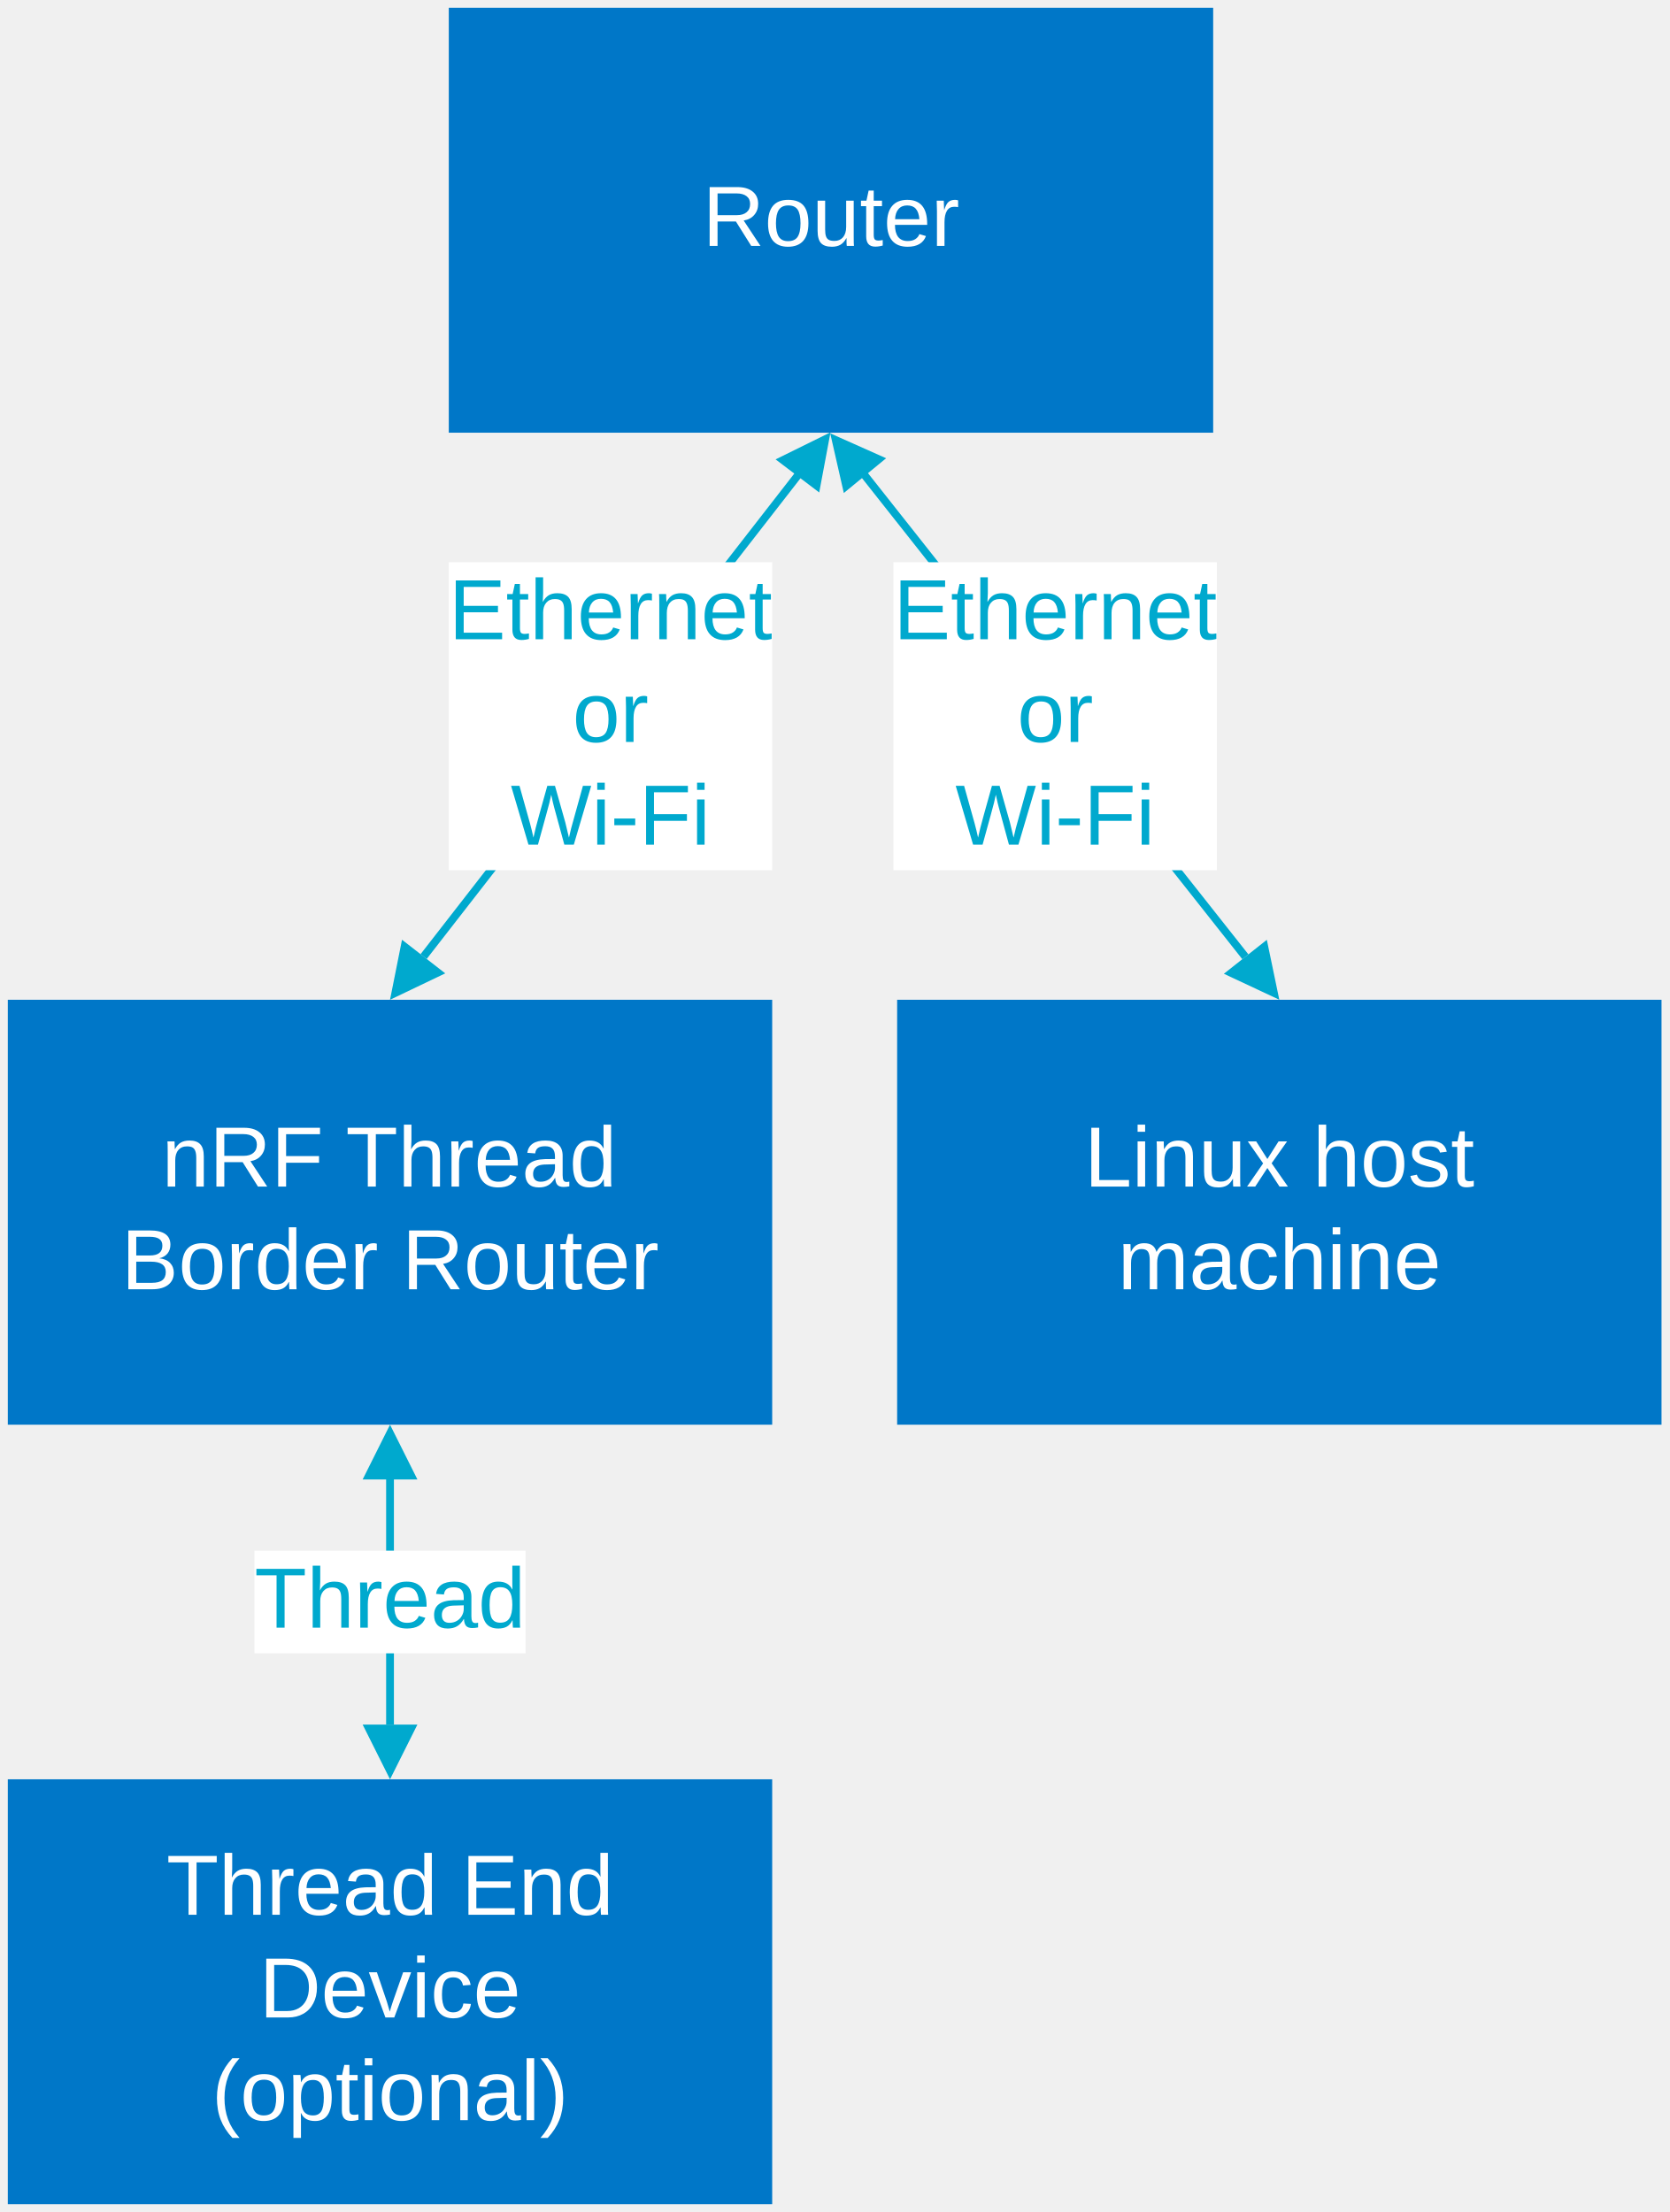
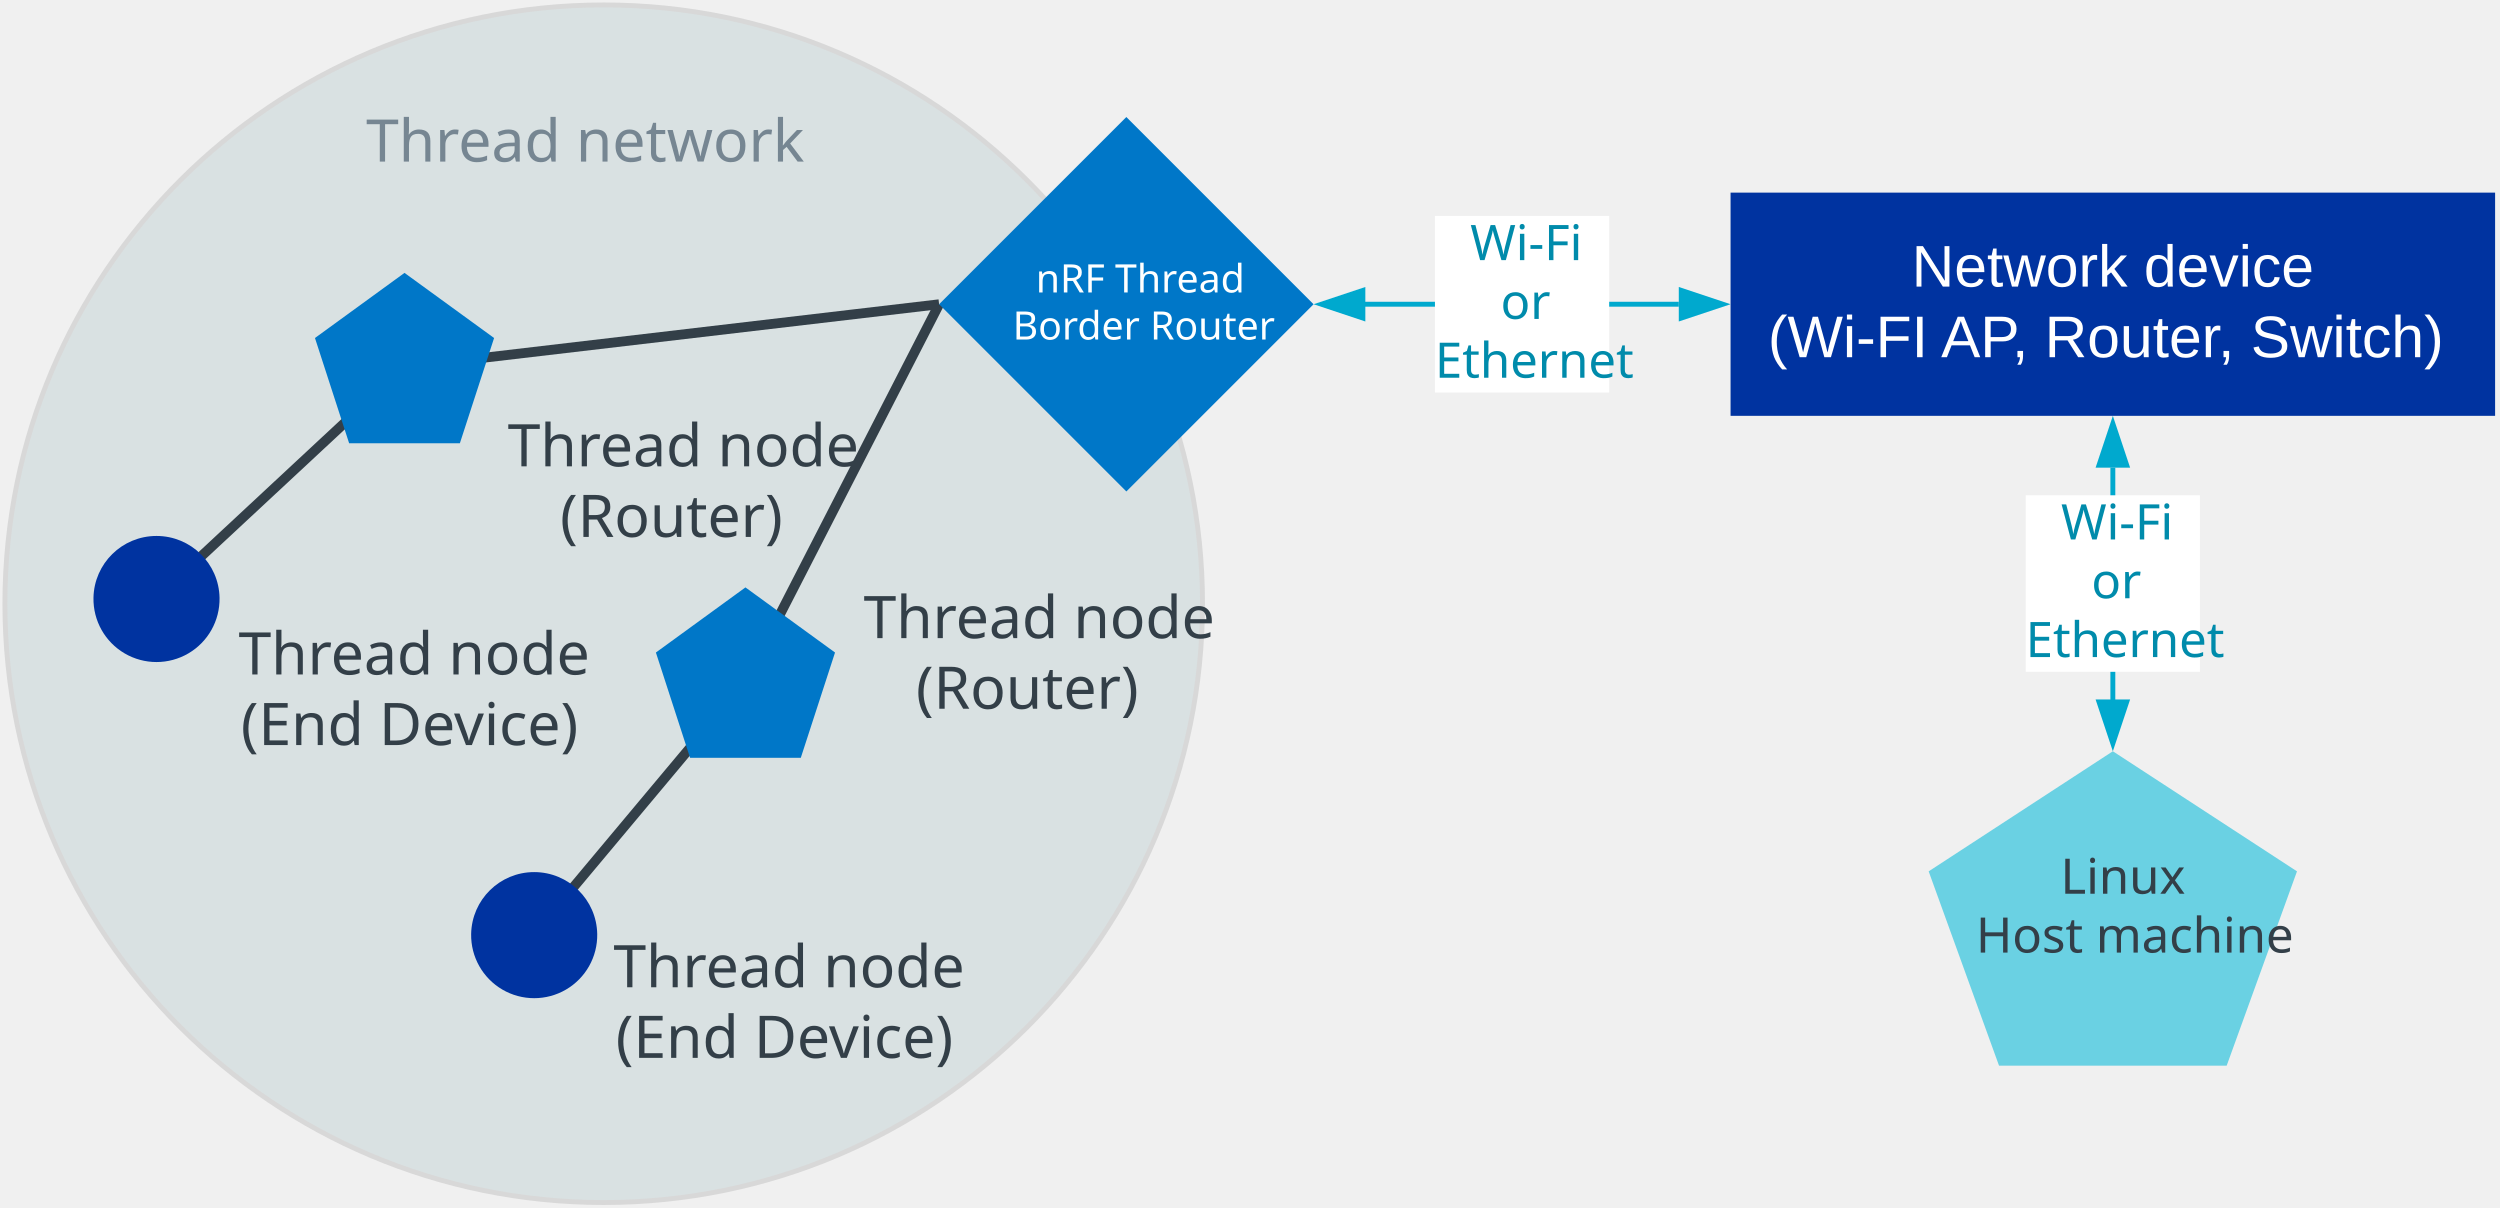
- <svg xmlns="http://www.w3.org/2000/svg" xmlns:xlink="http://www.w3.org/1999/xlink" width="2.981in" height="3.951in" viewBox="0 0 214.598 284.438" xml:space="preserve" color-interpolation-filters="sRGB" class="st9">
+ <svg xmlns="http://www.w3.org/2000/svg" xmlns:xlink="http://www.w3.org/1999/xlink" width="7.081in" height="3.42in" viewBox="0 0 509.81 246.217" xml:space="preserve" color-interpolation-filters="sRGB" class="st17">
  <style type="text/css">
	
- 		.st1 {fill:#0077c8;stroke:none;stroke-width:1}
- 		.st2 {fill:#ffffff;font-family:Arial;font-size:0.917em}
- 		.st3 {font-size:1em}
- 		.st4 {marker-end:url(#mrkr4-25);marker-start:url(#mrkr4-23);stroke:#00a9ce;stroke-linecap:butt;stroke-width:1}
- 		.st5 {fill:#00a9ce;fill-opacity:1;stroke:#00a9ce;stroke-opacity:1;stroke-width:0.284}
- 		.st6 {fill:#ffffff;stroke:none;stroke-linecap:butt}
- 		.st7 {fill:#00a9ce;font-family:Arial;font-size:0.917em}
- 		.st8 {fill:#ffffff;stroke:none;stroke-linecap:butt;stroke-width:7.2}
- 		.st9 {fill:none;fill-rule:evenodd;font-size:12px;overflow:visible;stroke-linecap:square;stroke-miterlimit:3}
+ 		.st1 {fill:#d9e1e2;stroke:#d8d8d8;stroke-width:1}
+ 		.st2 {stroke:#333f48;stroke-linecap:butt;stroke-width:2}
+ 		.st3 {fill:none;stroke:none;stroke-width:1}
+ 		.st4 {fill:#768692;font-family:Calibri;font-size:1em}
+ 		.st5 {fill:#0033a0;stroke:none;stroke-width:1}
+ 		.st6 {fill:#333f48;font-family:Calibri;font-size:1em}
+ 		.st7 {font-size:1em}
+ 		.st8 {fill:#0077c8;stroke:none;stroke-width:1}
+ 		.st9 {fill:#6ad1e3;stroke:none;stroke-width:1}
+ 		.st10 {fill:#333f48;font-family:Calibri;font-size:0.833em}
+ 		.st11 {fill:#feffff;font-family:Calibri;font-size:0.667em}
+ 		.st12 {fill:#ffffff;font-family:Arial;font-size:1em}
+ 		.st13 {marker-end:url(#mrkr13-66);marker-start:url(#mrkr13-64);stroke:#00a9ce;stroke-linecap:butt;stroke-width:1}
+ 		.st14 {fill:#00a9ce;fill-opacity:1;stroke:#00a9ce;stroke-opacity:1;stroke-width:0.284}
+ 		.st15 {fill:#ffffff;stroke:none;stroke-linecap:butt;stroke-width:7.2}
+ 		.st16 {fill:#008bab;font-family:Calibri;font-size:0.833em}
+ 		.st17 {fill:none;fill-rule:evenodd;font-size:12px;overflow:visible;stroke-linecap:square;stroke-miterlimit:3}
	
	</style>
  <defs id="Markers">
-     <g id="lend4">
-       <path d="M 2 1 L 0 0 L 2 -1 L 2 1 " style="stroke:none" />
+     <g id="lend13">
+       <path d="M 3 1 L 0 0 L 3 -1 L 3 1 " style="stroke:none" />
    </g>
-     <marker id="mrkr4-23" class="st5" refX="6.68" orient="auto" markerUnits="strokeWidth" overflow="visible">
-       <use xlink:href="#lend4" transform="scale(3.52) " />
+     <marker id="mrkr13-64" class="st14" refX="10.2" orient="auto" markerUnits="strokeWidth" overflow="visible">
+       <use xlink:href="#lend13" transform="scale(3.52) " />
    </marker>
-     <marker id="mrkr4-25" class="st5" refX="-7.04" orient="auto" markerUnits="strokeWidth" overflow="visible">
-       <use xlink:href="#lend4" transform="scale(-3.52,-3.52) " />
+     <marker id="mrkr13-66" class="st14" refX="-10.56" orient="auto" markerUnits="strokeWidth" overflow="visible">
+       <use xlink:href="#lend13" transform="scale(-3.52,-3.52) " />
    </marker>
  </defs>
  <g>
-     <g id="shape5-1" transform="translate(57.6929,-228.798)">
-       <rect x="0" y="229.798" width="98.268" height="54.64" class="st1" />
-       <text x="32.63" y="260.42" class="st2">Router</text>
+     <g id="shape1415-1" transform="translate(1,-1)">
+       <path d="M0 124.11 A122.109 122.109 0 0 1 244.22 124.11 A122.109 122.109 0 1 1 0 124.11 Z" class="st1" />
    </g>
-     <g id="shape6-4" transform="translate(1,-101.239)">
-       <rect x="0" y="229.798" width="98.268" height="54.64" class="st1" />
-       <text x="19.79" y="253.82" class="st2">nRF Thread <tspan x="14.59" dy="1.2em" class="st3">Border Router</tspan>
+     <g id="shape1416-3" transform="translate(82.4953,-171.369)">
+       <path d="M0 246.22 L-50.58 293.29" class="st2" />
+     </g>
+     <g id="shape1419-6" transform="translate(191.508,-184.863)">
+       <path d="M0 246.9 L-109.01 259.71" class="st2" />
+     </g>
+     <g id="shape1420-9" transform="translate(152.02,-107.231)">
+       <path d="M0 246.22 L39.49 169.27" class="st2" />
+     </g>
+     <g id="shape1422-12" transform="translate(152.02,-107.231)">
+       <path d="M0 246.22 L-43.08 297.7" class="st2" />
+     </g>
+     <g id="shape1438-15" transform="translate(69.7728,-209.235)">
+       <rect x="0" y="230.946" width="87.663" height="15.271" class="st3" />
+       <text x="4.88" y="242.18" class="st4">Thread network</text>
+     </g>
+     <g id="group1439-18" transform="translate(83.6135,-24.9758)">
+       <g id="shape1423-19" transform="translate(12.4653,-17.9194)">
+         <path d="M0 233.36 A12.857 12.857 0 0 1 25.71 233.36 A12.857 12.857 0 1 1 0 233.36 Z" class="st5" />
+       </g>
+       <g id="shape1425-21" transform="translate(31.5565,-9.95103)">
+         <rect x="0" y="233.491" width="81.829" height="12.726" class="st3" />
+         <text x="9.92" y="236.25" class="st6">Thread node <tspan x="10.4" dy="1.2em" class="st7">(End Device)</tspan>
+         </text>
+       </g>
+     </g>
+     <g id="group1440-25" transform="translate(6.54127,-93.523)">
+       <g id="shape1432-26" transform="translate(12.5198,-17.9194)">
+         <path d="M0 233.36 A12.857 12.857 0 0 1 25.71 233.36 A12.857 12.857 0 1 1 0 233.36 Z" class="st5" />
+       </g>
+       <g id="shape1434-28" transform="translate(34.5525,-5.19318)">
+         <rect x="0" y="233.491" width="77.072" height="12.726" class="st3" />
+         <text x="7.55" y="236.25" class="st6">Thread node <tspan x="8.02" dy="1.2em" class="st7">(End Device)</tspan>
+         </text>
+       </g>
+     </g>
+     <g id="group1441-32" transform="translate(65.117,-131.831)">
+       <g id="shape1430-33" transform="translate(7.99361E-15,-23.9979)">
+         <path d="M17.37 211.47 L-0.89 224.75 L6.08 246.22 L28.66 246.22 L35.64 224.75 L17.37 211.47 Z" class="st8" />
+       </g>
+       <g id="shape1435-35" transform="translate(28.4866,-8.06392)">
+         <rect x="0" y="230.946" width="81.829" height="15.271" class="st3" />
+         <text x="9.92" y="234.98" class="st6">Thread node <tspan x="20.61" dy="1.2em" class="st7">(Router)</tspan>
+         </text>
+       </g>
+     </g>
+     <g id="group1442-39" transform="translate(152.006,-93.523)">
+       <g id="shape1429-40" transform="translate(-17.3641,1.83163)">
+         <path d="M17.37 211.47 L-0.89 224.75 L6.08 246.22 L28.66 246.22 L35.64 224.75 L17.37 211.47 Z" class="st8" />
+       </g>
+       <g id="shape1433-42" transform="translate(14.1732,-3.06007)">
+         <rect x="0" y="214.401" width="81.829" height="31.817" class="st3" />
+         <text x="9.92" y="226.71" class="st6">Thread node <tspan x="20.61" dy="1.2em" class="st7">(Router)</tspan>
+         </text>
+       </g>
+     </g>
+     <g id="shape1476-46" transform="translate(395.141,-28.9073)">
+       <path d="M35.72 182.1 L-1.84 206.59 L12.51 246.22 L58.93 246.22 L73.27 206.59 L35.72 182.1 Z" class="st9" />
+       <text x="25.05" y="211.16" class="st10">Linux <tspan x="7.81" dy="1.2em" class="st7">Host machine</tspan>
      </text>
    </g>
-     <g id="shape7-8" transform="translate(115.331,-101.239)">
-       <rect x="0" y="229.798" width="98.268" height="54.64" class="st1" />
-       <text x="24.06" y="253.82" class="st2">Linux host <tspan x="28.35" dy="1.2em" class="st3">machine</tspan>
+     <g id="shape1479-50" transform="translate(191.508,-146.005)">
+       <path d="M0 208.04 L38.18 169.86 L76.36 208.04 L38.18 246.22 L0 208.04 Z" class="st8" />
+       <text x="19.71" y="205.64" class="st11">nRF Thread <tspan x="15" dy="1.2em" class="st7">Border Router</tspan>
      </text>
    </g>
-     <g id="shape8-12" transform="translate(1,-1)">
-       <rect x="0" y="229.798" width="98.268" height="54.64" class="st1" />
-       <text x="20.39" y="247.22" class="st2">Thread End <tspan x="32.32" dy="1.2em" class="st3">Device </tspan>
-         <tspan x="26.2" dy="1.2em" class="st3">(optional)</tspan>
+     <g id="shape1480-54" transform="translate(352.905,-161.424)">
+       <rect x="0" y="200.699" width="155.906" height="45.518" class="st5" />
+       <text x="36.94" y="219.86" class="st12">Network device <tspan x="7.61" dy="1.2em" class="st7">(Wi</tspan>-FI AP, Router, Switch)</text>
+     </g>
+     <g id="shape1481-58" transform="translate(267.865,-177.097)">
+       <path d="M10.2 239.13 L10.56 239.13 L74.48 239.13" class="st13" />
+       <rect x="24.756" y="221.131" width="35.528" height="36" class="st15" />
+       <text x="31.95" y="230.13" class="st16">Wi-Fi <tspan x="38.14" dy="1.2em" class="st7">or </tspan>
+         <tspan x="24.76" dy="1.2em" class="st7">Ethernet</tspan>
      </text>
    </g>
-     <g id="shape9-17" transform="translate(106.827,-228.798)">
-       <path d="M-4.1 289.71 L-4.32 290 L-52.37 351.8" class="st4" />
-       <rect x="-49.138" y="301.098" width="41.583" height="39.6" class="st6" />
-       <text x="-49.14" y="311" class="st7">Ethernet <tspan x="-33.24" dy="1.2em" class="st3">or</tspan>
-         <tspan x="-41.17" dy="1.2em" class="st3">Wi</tspan>-Fi</text>
-     </g>
-     <g id="shape10-30" transform="translate(106.827,-228.798)">
-       <path d="M4.14 289.68 L4.37 289.96 L53.27 351.83" class="st4" />
-       <rect x="8.027" y="301.098" width="41.583" height="39.6" class="st8" />
-       <text x="8.03" y="311" class="st7">Ethernet <tspan x="23.93" dy="1.2em" class="st3">or</tspan>
-         <tspan x="15.99" dy="1.2em" class="st3">Wi</tspan>-Fi</text>
-     </g>
-     <g id="shape11-41" transform="translate(43.0472,-101.239)">
-       <path d="M7.09 291.12 L7.09 291.48 L7.09 323" class="st4" />
-       <rect x="-10.34" y="300.638" width="34.853" height="13.2" class="st8" />
-       <text x="-10.34" y="310.54" class="st7">Thread</text>
+     <g id="shape1482-71" transform="translate(423.771,-93.0233)">
+       <path d="M7.09 236.02 L7.09 235.66 L7.09 188.38" class="st13" />
+       <rect x="-10.677" y="194.017" width="35.528" height="36" class="st15" />
+       <text x="-3.48" y="203.02" class="st16">Wi-Fi <tspan x="2.71" dy="1.2em" class="st7">or </tspan>
+         <tspan x="-10.68" dy="1.2em" class="st7">Ethernet</tspan>
+       </text>
    </g>
  </g>
</svg>
